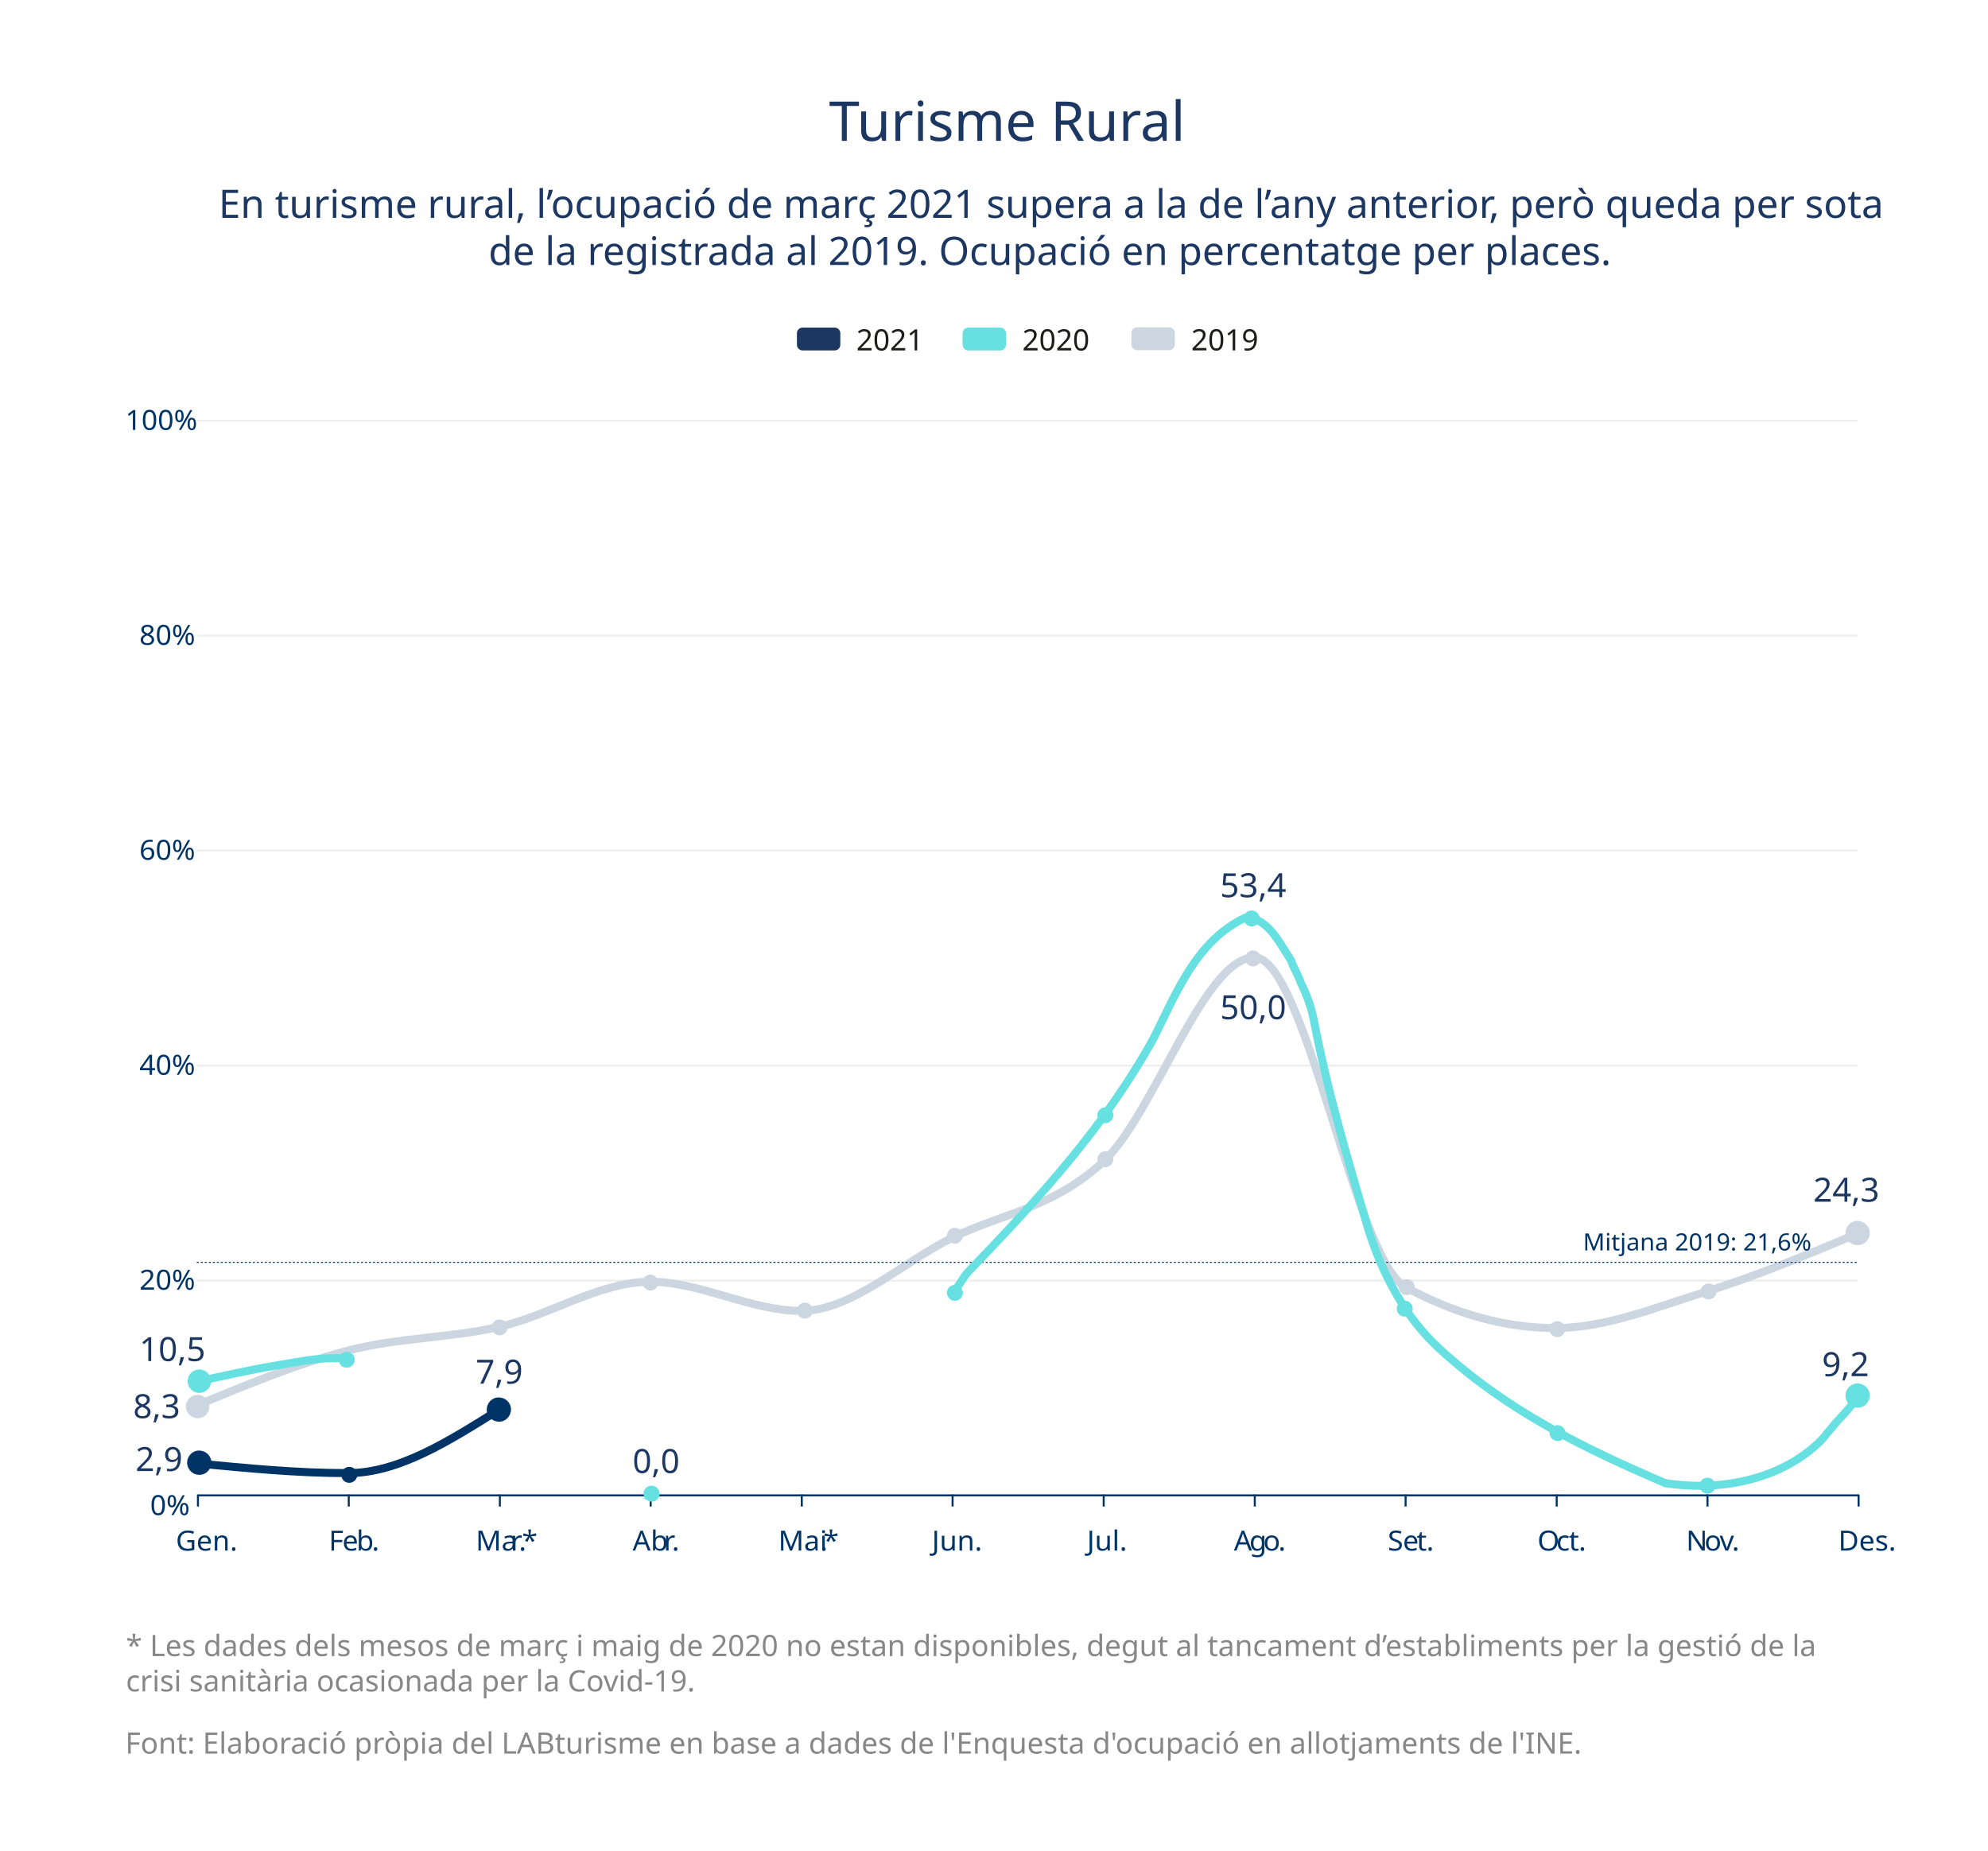
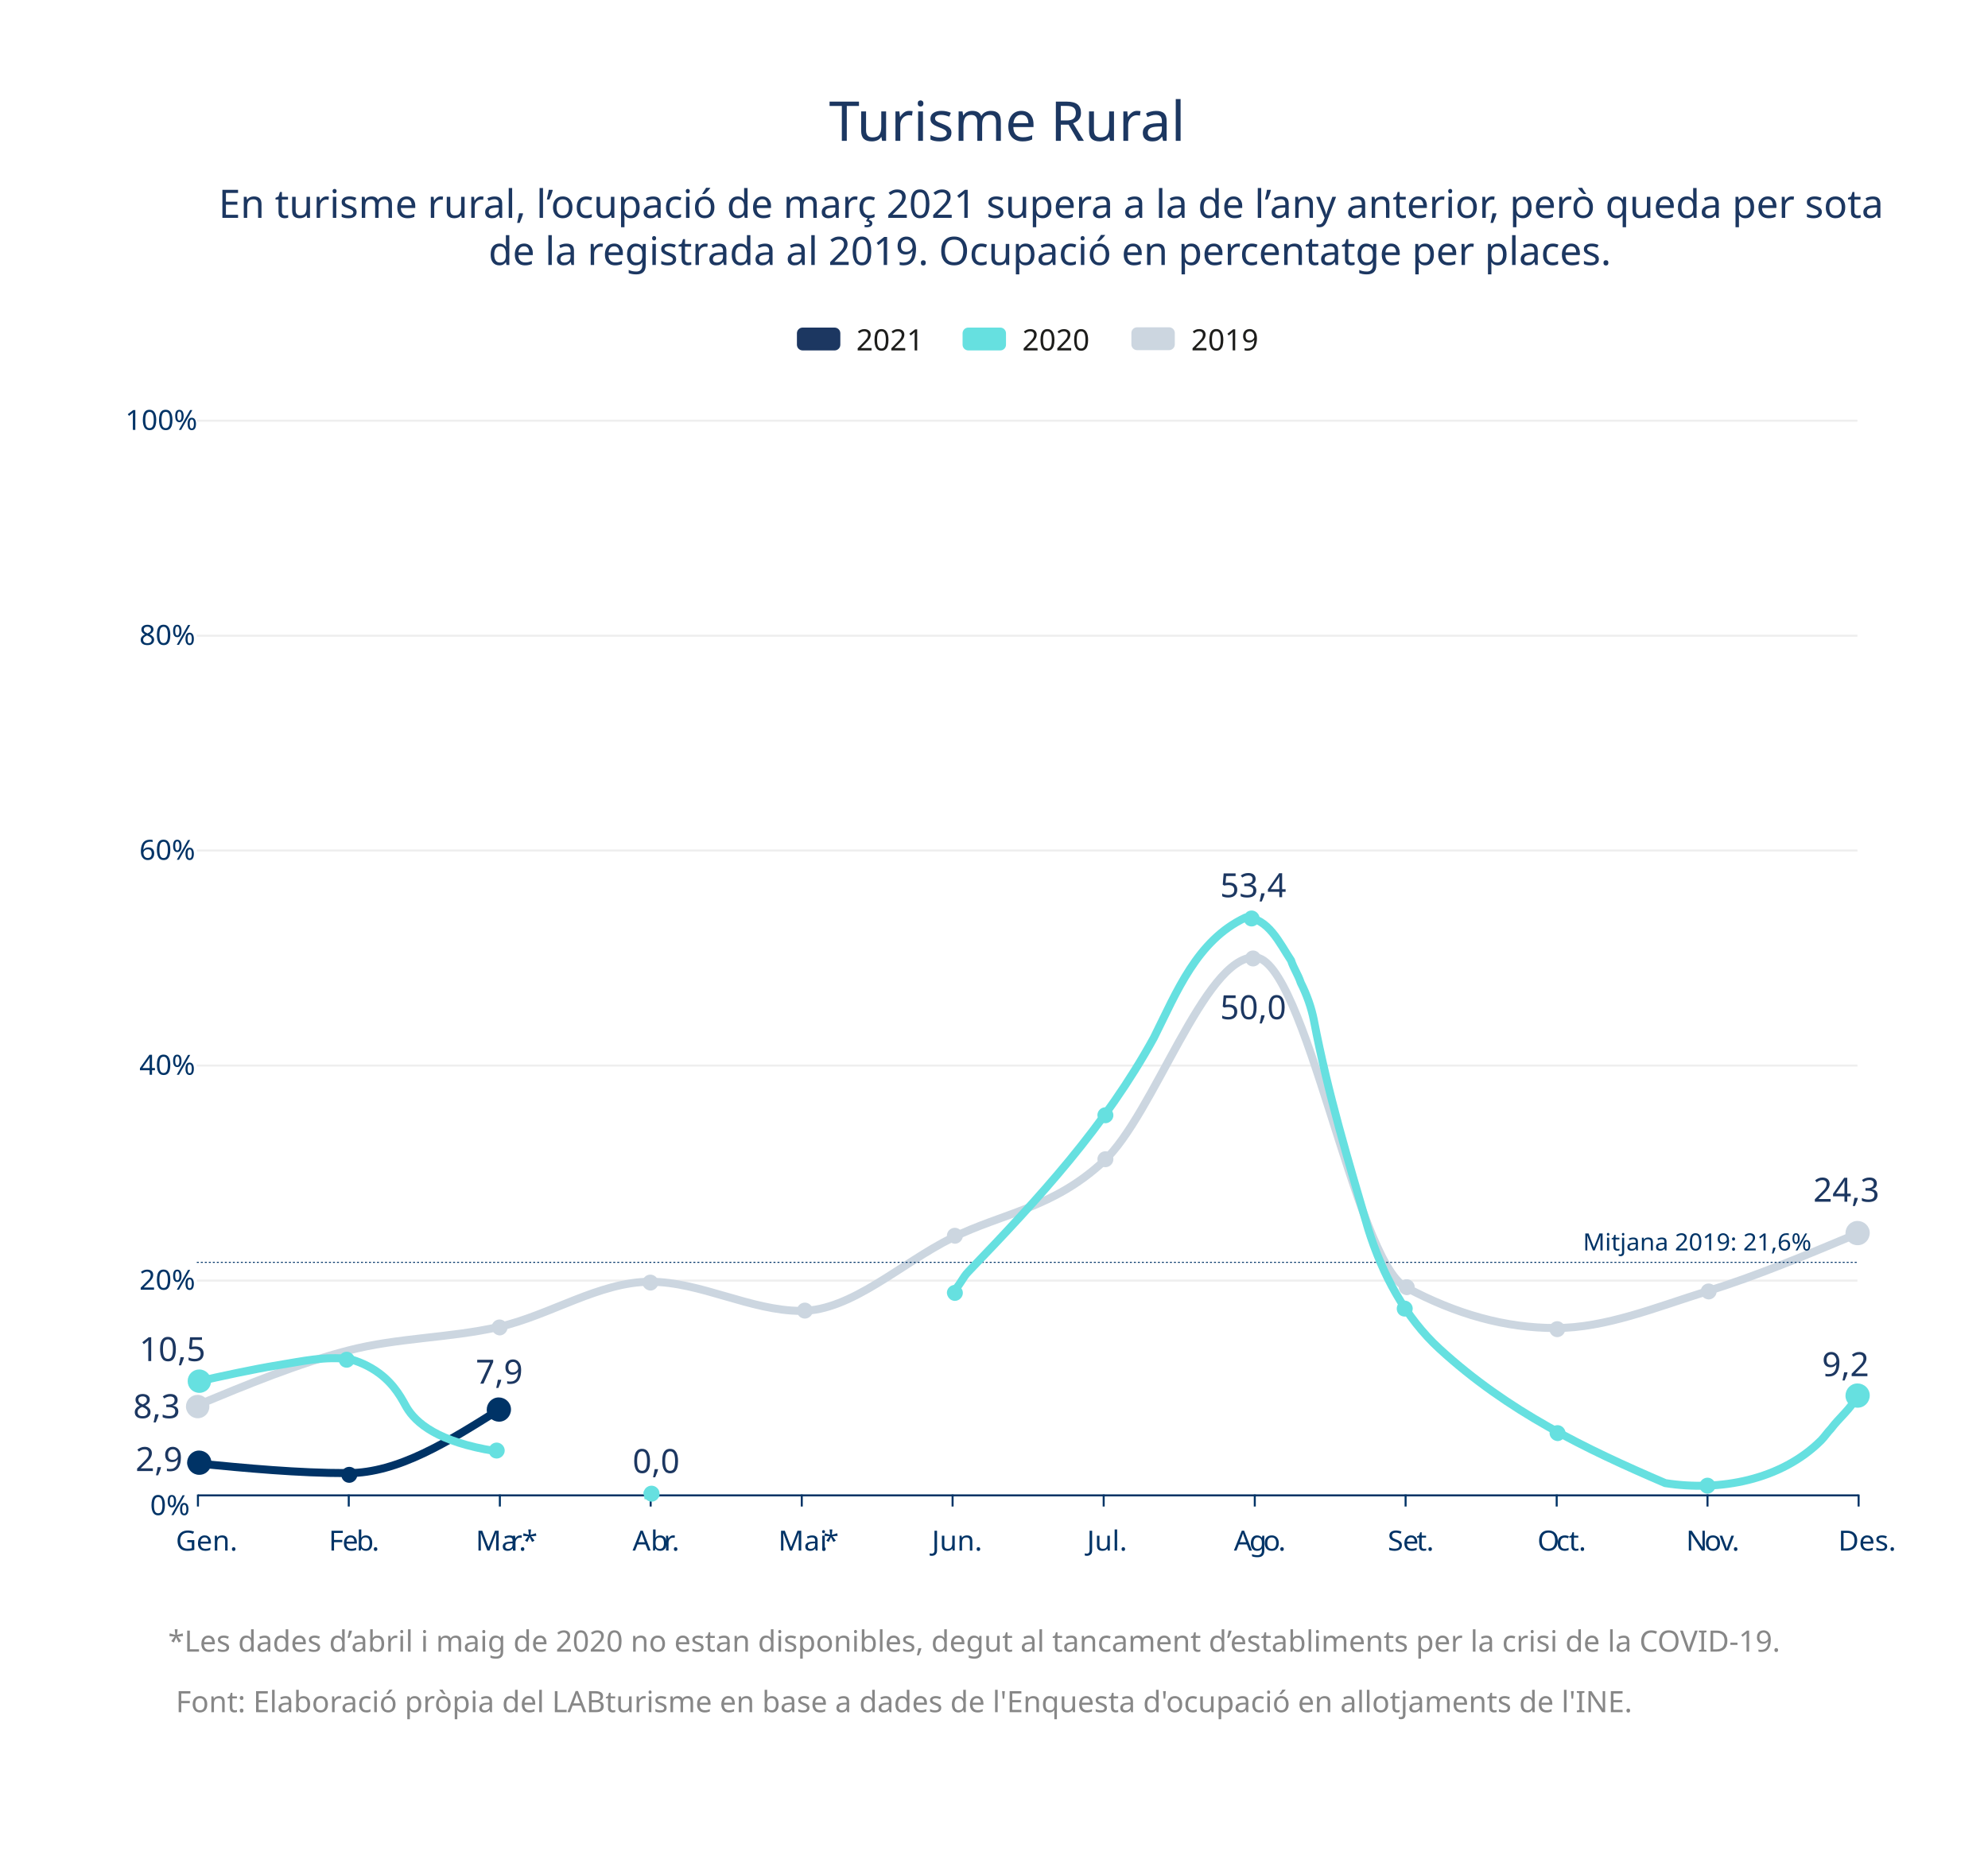
<svg xmlns="http://www.w3.org/2000/svg" version="1.1" id="Capa_1" x="0px" y="0px" viewBox="0 0 696 648" style="enable-background:new 0 0 696 648;" xml:space="preserve">
  <style type="text/css">
	.st0{fill:#1C3761;}
	.st1{font-family:'OpenSans-Bold';}
	.st2{font-size:19.23px;}
- 	.st3{enable-background:new    ;}
- 	.st4{font-family:'OpenSans-Light';}
- 	.st5{font-size:13.74px;}
- 	.st6{fill:#66E0E0;}
- 	.st7{fill:#878787;}
- 	.st8{font-family:'OpenSans-SemiBold';}
- 	.st9{font-size:10.3px;}
- 	.st10{fill:#1D1D1B;}
- 	.st11{fill:none;}
- 	.st12{fill:none;stroke:#EEEEEE;stroke-width:0.701;stroke-dasharray:0;}
- 	.st13{fill:#003366;}
- 	.st14{font-family:'SourceSansPro-Regular';}
- 	.st15{font-size:9.723px;}
- 	.st16{fill:none;stroke:#003366;stroke-width:0.701;stroke-dasharray:0;}
- 	.st17{letter-spacing:-1;}
- 	.st18{fill:none;stroke:#003366;stroke-width:2.805;}
- 	.st19{fill:none;stroke:#CCD6E0;stroke-width:2.805;}
- 	.st20{fill:#CCD6E0;}
- 	.st21{fill:none;stroke:#003366;stroke-width:0.351;stroke-dasharray:0.701,0.701;}
- 	.st22{font-family:'ArialMT';}
- 	.st23{font-size:8.334px;}
- 	.st24{font-size:11.68px;}
- 	.st25{fill:none;stroke:#66E0E0;stroke-width:2.805;}
+ 	.st3{font-family:'OpenSans-Light';}
+ 	.st4{font-size:13.74px;}
+ 	.st5{fill:#66E0E0;}
+ 	.st6{fill:#1D1D1B;}
+ 	.st7{font-family:'OpenSans-SemiBold';}
+ 	.st8{font-size:10.3px;}
+ 	.st9{fill:none;}
+ 	.st10{fill:none;stroke:#EEEEEE;stroke-width:0.701;stroke-dasharray:0;}
+ 	.st11{fill:#003366;}
+ 	.st12{font-family:'SourceSansPro-Regular';}
+ 	.st13{font-size:9.723px;}
+ 	.st14{fill:none;stroke:#003366;stroke-width:0.701;stroke-dasharray:0;}
+ 	.st15{letter-spacing:-1;}
+ 	.st16{fill:none;stroke:#003366;stroke-width:2.805;}
+ 	.st17{fill:none;stroke:#CCD6E0;stroke-width:2.805;}
+ 	.st18{fill:#CCD6E0;}
+ 	.st19{fill:none;stroke:#003366;stroke-width:0.351;stroke-dasharray:0.701,0.701;}
+ 	.st20{font-family:'ArialMT';}
+ 	.st21{font-size:8.334px;}
+ 	.st22{font-size:11.68px;}
+ 	.st23{fill:none;stroke:#66E0E0;stroke-width:2.805;}
+ 	.st24{fill:#878787;}
</style>
  <text transform="matrix(1 0 0 1 290.2435 49.3174)" class="st0 st1 st2">Turisme Rural</text>
-   <text transform="matrix(1 0 0 1 76.5335 76.2753)" class="st3">
-     <tspan x="0" y="0" class="st0 st4 st5">En turisme rural, l’ocupació de març 2021 supera a la de l’any anterior, però queda per sota  </tspan>
-     <tspan x="94.5" y="16.5" class="st0 st4 st5">de la registrada al 2019. Ocupació en percentatge per places.</tspan>
-   </text>
+   <text transform="matrix(1 0 0 1 76.5335 76.2753)" class="st0 st3 st4">En turisme rural, l’ocupació de març 2021 supera a la de l’any anterior, però queda per sota  </text>
+   <text transform="matrix(1 0 0 1 171.0335 92.7753)" class="st0 st3 st4">de la registrada al 2019. Ocupació en percentatge per places.</text>
  <path class="st0" d="M281,114.7h11.2c1.1,0,2,0.9,2,2v4c0,1.1-0.9,2-2,2H281c-1.1,0-2-0.9-2-2v-4C279,115.6,279.9,114.7,281,114.7z" />
-   <path class="st6" d="M339,114.7h11.2c1.1,0,2,0.9,2,2v4c0,1.1-0.9,2-2,2H339c-1.1,0-2-0.9-2-2v-4C337,115.6,337.9,114.7,339,114.7z" />
-   <text transform="matrix(1 0 0 1 43.8544 614.0117)" class="st7 st8 st9">Font: Elaboració pròpia del LABturisme en base a dades de l'Enquesta d'ocupació en allotjaments de l'INE.        </text>
-   <text transform="matrix(1 0 0 1 44.0944 579.8616)" class="st7 st8 st9">* Les dades dels mesos de març i maig de 2020 no estan disponibles, degut al tancament d’establiments per la gestió de la</text>
-   <text transform="matrix(1 0 0 1 44.0944 592.2216)" class="st7 st8 st9">crisi sanitària ocasionada per la Covid-19.</text>
-   <text transform="matrix(1 0 0 1 357.8813 122.6965)" class="st10 st8 st9">2020</text>
-   <text transform="matrix(1 0 0 1 299.7732 122.6964)" class="st10 st8 st9">2021</text>
+   <path class="st5" d="M339,114.7h11.2c1.1,0,2,0.9,2,2v4c0,1.1-0.9,2-2,2H339c-1.1,0-2-0.9-2-2v-4C337,115.6,337.9,114.7,339,114.7z" />
+   <text transform="matrix(1 0 0 1 357.8813 122.6965)" class="st6 st7 st8">2020</text>
+   <text transform="matrix(1 0 0 1 299.7732 122.6964)" class="st6 st7 st8">2021</text>
  <g id="facets">
-     <rect x="68.9" y="147" class="st11" width="581.4" height="376.3" />
-     <line class="st12" x1="68.9" y1="523.6" x2="650.3" y2="523.6" />
-     <text transform="matrix(1.0196 0 0 1 52.5571 530.4922)" class="st13 st14 st15">0%</text>
-     <line class="st12" x1="68.9" y1="448.4" x2="650.3" y2="448.4" />
-     <text transform="matrix(1.0196 0 0 1 48.7817 451.5811)" class="st13 st14 st15">20%</text>
-     <line class="st12" x1="68.9" y1="373.1" x2="650.3" y2="373.1" />
-     <text transform="matrix(1.0196 0 0 1 48.7817 376.3164)" class="st13 st14 st15">40%</text>
-     <line class="st12" x1="68.9" y1="297.8" x2="650.3" y2="297.8" />
-     <text transform="matrix(1.0196 0 0 1 48.7817 301.0518)" class="st13 st14 st15">60%</text>
-     <line class="st12" x1="68.9" y1="222.6" x2="650.3" y2="222.6" />
-     <text transform="matrix(1.0196 0 0 1 48.7817 225.7876)" class="st13 st14 st15">80%</text>
-     <line class="st12" x1="68.9" y1="147.3" x2="650.3" y2="147.3" />
-     <text transform="matrix(1.0196 0 0 1 43.8545 150.5234)" class="st13 st14 st15">100%</text>
-     <path class="st16" d="M69.3,523.6h581.4" />
-     <line class="st16" x1="69.3" y1="523.3" x2="69.3" y2="527.5" />
-     <text transform="matrix(1.0196 0 0 1 61.5493 542.918)" class="st13 st14 st15">Gen.</text>
-     <line class="st16" x1="122.1" y1="523.3" x2="122.1" y2="527.5" />
-     <text transform="matrix(1.0196 0 0 1 115.1011 542.918)" class="st13 st14 st15">F</text>
-     <text transform="matrix(1.0196 0 0 1 119.8594 542.918)" class="st13 st14 st15">e</text>
-     <text transform="matrix(1.0196 0 0 1 124.7764 542.918)" class="st13 st14 st15">b</text>
-     <text transform="matrix(1.0196 0 0 1 130.1592 542.918)" class="st13 st14 st15">.</text>
-     <line class="st16" x1="175" y1="523.3" x2="175" y2="527.5" />
-     <text transform="matrix(1.0196 0 0 1 166.5566 542.918)" class="st13 st14 st15">Ma</text>
-     <text transform="matrix(1.0196 0 0 1 178.7603 542.918)" class="st13 st14 st15">r</text>
-     <text transform="matrix(1.0196 0 0 1 181.6348 542.918)" class="st13 st14 st15 st17">.</text>
-     <text transform="matrix(1.0196 0 0 1 182.7349 542.918)" class="st13 st14 st15">*</text>
-     <line class="st16" x1="227.8" y1="523.3" x2="227.8" y2="527.5" />
-     <text transform="matrix(1.0196 0 0 1 221.4619 542.918)" class="st13 st14 st15">Ab</text>
-     <text transform="matrix(1.0196 0 0 1 232.3369 542.918)" class="st13 st14 st15">r</text>
-     <text transform="matrix(1.0196 0 0 1 235.2119 542.918)" class="st13 st14 st15">.</text>
-     <line class="st16" x1="280.7" y1="523.3" x2="280.7" y2="527.5" />
-     <text transform="matrix(1.0196 0 0 1 272.4814 542.918)" class="st13 st14 st15">Mai</text>
-     <text transform="matrix(1.0196 0 0 1 287.123 542.918)" class="st13 st14 st15 st17">.</text>
-     <text transform="matrix(1.0196 0 0 1 288.2236 542.918)" class="st13 st14 st15">*</text>
-     <line class="st16" x1="333.5" y1="523.3" x2="333.5" y2="527.5" />
-     <text transform="matrix(1.0196 0 0 1 326.2568 542.918)" class="st13 st14 st15">Jun.</text>
-     <line class="st16" x1="386.4" y1="523.3" x2="386.4" y2="527.5" />
-     <text transform="matrix(1.0196 0 0 1 380.5581 542.918)" class="st13 st14 st15">Jul.</text>
-     <line class="st16" x1="439.3" y1="523.3" x2="439.3" y2="527.5" />
-     <text transform="matrix(1.0196 0 0 1 431.9878 542.918)" class="st13 st14 st15">A</text>
-     <text transform="matrix(1.0196 0 0 1 437.3809 542.918)" class="st13 st14 st15">g</text>
-     <text transform="matrix(1.0196 0 0 1 442.2383 542.918)" class="st13 st14 st15">o</text>
-     <text transform="matrix(1.0196 0 0 1 447.5127 542.918)" class="st13 st14 st15">.</text>
-     <line class="st16" x1="492.1" y1="523.3" x2="492.1" y2="527.5" />
-     <text transform="matrix(1.0196 0 0 1 485.8379 542.918)" class="st13 st14 st15">S</text>
-     <text transform="matrix(1.0196 0 0 1 491.1309 542.918)" class="st13 st14 st15">e</text>
-     <text transform="matrix(1.0196 0 0 1 495.9492 542.918)" class="st13 st14 st15">t</text>
-     <text transform="matrix(1.0196 0 0 1 499.3691 542.918)" class="st13 st14 st15">.</text>
-     <line class="st16" x1="545" y1="523.3" x2="545" y2="527.5" />
-     <text transform="matrix(1.0196 0 0 1 538.2461 542.918)" class="st13 st14 st15">O</text>
-     <text transform="matrix(1.0196 0 0 1 544.8281 542.918)" class="st13 st14 st15">c</text>
-     <text transform="matrix(1.0196 0 0 1 549.249 542.918)" class="st13 st14 st15">t</text>
-     <text transform="matrix(1.0196 0 0 1 552.6699 542.918)" class="st13 st14 st15">.</text>
-     <line class="st16" x1="597.8" y1="523.3" x2="597.8" y2="527.5" />
-     <text transform="matrix(1.0196 0 0 1 590.2949 542.918)" class="st13 st14 st15">N</text>
-     <text transform="matrix(1.0196 0 0 1 596.709 542.918)" class="st13 st14 st15">o</text>
-     <text transform="matrix(1.0196 0 0 1 602.043 542.918)" class="st13 st14 st15">v</text>
-     <text transform="matrix(1.0196 0 0 1 606.3252 542.918)" class="st13 st14 st15">.</text>
-     <line class="st16" x1="650.7" y1="523.3" x2="650.7" y2="527.5" />
-     <text transform="matrix(1.0196 0 0 1 643.5801 542.918)" class="st13 st14 st15">Des.</text>
+     <rect x="68.9" y="147" class="st9" width="581.4" height="376.3" />
+     <line class="st10" x1="68.9" y1="523.6" x2="650.3" y2="523.6" />
+     <text transform="matrix(1.0196 0 0 1 52.5571 530.4922)" class="st11 st12 st13">0%</text>
+     <line class="st10" x1="68.9" y1="448.4" x2="650.3" y2="448.4" />
+     <text transform="matrix(1.0196 0 0 1 48.7817 451.5811)" class="st11 st12 st13">20%</text>
+     <line class="st10" x1="68.9" y1="373.1" x2="650.3" y2="373.1" />
+     <text transform="matrix(1.0196 0 0 1 48.7817 376.3164)" class="st11 st12 st13">40%</text>
+     <line class="st10" x1="68.9" y1="297.8" x2="650.3" y2="297.8" />
+     <text transform="matrix(1.0196 0 0 1 48.7817 301.0518)" class="st11 st12 st13">60%</text>
+     <line class="st10" x1="68.9" y1="222.6" x2="650.3" y2="222.6" />
+     <text transform="matrix(1.0196 0 0 1 48.7817 225.7876)" class="st11 st12 st13">80%</text>
+     <line class="st10" x1="68.9" y1="147.3" x2="650.3" y2="147.3" />
+     <text transform="matrix(1.0196 0 0 1 43.8545 150.5234)" class="st11 st12 st13">100%</text>
+     <path class="st14" d="M69.3,523.6h581.4" />
+     <line class="st14" x1="69.3" y1="523.3" x2="69.3" y2="527.5" />
+     <text transform="matrix(1.0196 0 0 1 61.5493 542.918)" class="st11 st12 st13">Gen.</text>
+     <line class="st14" x1="122.1" y1="523.3" x2="122.1" y2="527.5" />
+     <text transform="matrix(1.0196 0 0 1 115.1011 542.918)" class="st11 st12 st13">F</text>
+     <text transform="matrix(1.0196 0 0 1 119.8594 542.918)" class="st11 st12 st13">e</text>
+     <text transform="matrix(1.0196 0 0 1 124.7764 542.918)" class="st11 st12 st13">b</text>
+     <text transform="matrix(1.0196 0 0 1 130.1592 542.918)" class="st11 st12 st13">.</text>
+     <line class="st14" x1="175" y1="523.3" x2="175" y2="527.5" />
+     <text transform="matrix(1.0196 0 0 1 166.5566 542.918)" class="st11 st12 st13">Ma</text>
+     <text transform="matrix(1.0196 0 0 1 178.7603 542.918)" class="st11 st12 st13">r</text>
+     <text transform="matrix(1.0196 0 0 1 181.6348 542.918)" class="st11 st12 st13 st15">.</text>
+     <text transform="matrix(1.0196 0 0 1 182.7349 542.918)" class="st11 st12 st13">*</text>
+     <line class="st14" x1="227.8" y1="523.3" x2="227.8" y2="527.5" />
+     <text transform="matrix(1.0196 0 0 1 221.4619 542.918)" class="st11 st12 st13">Ab</text>
+     <text transform="matrix(1.0196 0 0 1 232.3369 542.918)" class="st11 st12 st13">r</text>
+     <text transform="matrix(1.0196 0 0 1 235.2119 542.918)" class="st11 st12 st13">.</text>
+     <line class="st14" x1="280.7" y1="523.3" x2="280.7" y2="527.5" />
+     <text transform="matrix(1.0196 0 0 1 272.4814 542.918)" class="st11 st12 st13">Mai</text>
+     <text transform="matrix(1.0196 0 0 1 287.123 542.918)" class="st11 st12 st13 st15">.</text>
+     <text transform="matrix(1.0196 0 0 1 288.2236 542.918)" class="st11 st12 st13">*</text>
+     <line class="st14" x1="333.5" y1="523.3" x2="333.5" y2="527.5" />
+     <text transform="matrix(1.0196 0 0 1 326.2568 542.918)" class="st11 st12 st13">Jun.</text>
+     <line class="st14" x1="386.4" y1="523.3" x2="386.4" y2="527.5" />
+     <text transform="matrix(1.0196 0 0 1 380.5581 542.918)" class="st11 st12 st13">Jul.</text>
+     <line class="st14" x1="439.3" y1="523.3" x2="439.3" y2="527.5" />
+     <text transform="matrix(1.0196 0 0 1 431.9878 542.918)" class="st11 st12 st13">A</text>
+     <text transform="matrix(1.0196 0 0 1 437.3809 542.918)" class="st11 st12 st13">g</text>
+     <text transform="matrix(1.0196 0 0 1 442.2383 542.918)" class="st11 st12 st13">o</text>
+     <text transform="matrix(1.0196 0 0 1 447.5127 542.918)" class="st11 st12 st13">.</text>
+     <line class="st14" x1="492.1" y1="523.3" x2="492.1" y2="527.5" />
+     <text transform="matrix(1.0196 0 0 1 485.8379 542.918)" class="st11 st12 st13">S</text>
+     <text transform="matrix(1.0196 0 0 1 491.1309 542.918)" class="st11 st12 st13">e</text>
+     <text transform="matrix(1.0196 0 0 1 495.9492 542.918)" class="st11 st12 st13">t</text>
+     <text transform="matrix(1.0196 0 0 1 499.3691 542.918)" class="st11 st12 st13">.</text>
+     <line class="st14" x1="545" y1="523.3" x2="545" y2="527.5" />
+     <text transform="matrix(1.0196 0 0 1 538.2461 542.918)" class="st11 st12 st13">O</text>
+     <text transform="matrix(1.0196 0 0 1 544.8281 542.918)" class="st11 st12 st13">c</text>
+     <text transform="matrix(1.0196 0 0 1 549.249 542.918)" class="st11 st12 st13">t</text>
+     <text transform="matrix(1.0196 0 0 1 552.6699 542.918)" class="st11 st12 st13">.</text>
+     <line class="st14" x1="597.8" y1="523.3" x2="597.8" y2="527.5" />
+     <text transform="matrix(1.0196 0 0 1 590.2949 542.918)" class="st11 st12 st13">N</text>
+     <text transform="matrix(1.0196 0 0 1 596.709 542.918)" class="st11 st12 st13">o</text>
+     <text transform="matrix(1.0196 0 0 1 602.043 542.918)" class="st11 st12 st13">v</text>
+     <text transform="matrix(1.0196 0 0 1 606.3252 542.918)" class="st11 st12 st13">.</text>
+     <line class="st14" x1="650.7" y1="523.3" x2="650.7" y2="527.5" />
+     <text transform="matrix(1.0196 0 0 1 643.5801 542.918)" class="st11 st12 st13">Des.</text>
  </g>
-   <path class="st18" d="M68.9,512.4c17.6,1.7,35.2,3.4,52.9,3.4s35.2-11.1,52.9-22.2" />
-   <path class="st19" d="M68.9,492.1c17.6-7.3,35.2-14.6,52.9-19.2s35.2-4.3,52.9-8.3s35.2-15.8,52.9-15.8s35.2,10.2,52.9,10.2  s35.2-16.9,52.9-25.6s35.2-10.3,52.9-26.7s35.2-71.5,52.9-71.5s35.2,106,52.9,115.5S527,465,544.6,465s35.2-7.3,52.9-12.8  s35.2-12.9,52.9-20.3" />
+   <path class="st16" d="M68.9,512.4c17.6,1.7,35.2,3.4,52.9,3.4s35.2-11.1,52.9-22.2" />
+   <path class="st17" d="M68.9,492.1c17.6-7.3,35.2-14.6,52.9-19.2s35.2-4.3,52.9-8.3s35.2-15.8,52.9-15.8s35.2,10.2,52.9,10.2  s35.2-16.9,52.9-25.6s35.2-10.3,52.9-26.7s35.2-71.5,52.9-71.5s35.2,106,52.9,115.5S527,465,544.6,465s35.2-7.3,52.9-12.8  s35.2-12.9,52.9-20.3" />
  <g id="data-points">
-     <path id="point-0-0" class="st13" d="M68.2,512.4c0-0.4,0.3-0.7,0.7-0.7c0.4,0,0.7,0.3,0.7,0.7c0,0.4-0.3,0.7-0.7,0.7c0,0,0,0,0,0   C68.5,513.1,68.2,512.8,68.2,512.4L68.2,512.4z" />
-     <path id="point-0-1" class="st13" d="M121.1,515.8c0-0.4,0.3-0.7,0.7-0.7c0.4,0,0.7,0.3,0.7,0.7c0,0.4-0.3,0.7-0.7,0.7c0,0,0,0,0,0   C121.4,516.5,121.1,516.2,121.1,515.8z" />
-     <path id="point-0-2" class="st13" d="M170.4,493.6c0-2.3,1.8-4.3,4.2-4.3c2.3,0,4.3,1.8,4.3,4.2c0,2.3-1.8,4.3-4.2,4.3   c0,0-0.1,0-0.1,0C172.3,497.7,170.4,495.9,170.4,493.6z" />
-     <path id="point-1-0" class="st6" d="M68.2,483.8c0-0.4,0.3-0.7,0.7-0.7c0.4,0,0.7,0.3,0.7,0.7s-0.3,0.7-0.7,0.7c0,0,0,0,0,0   C68.5,484.5,68.2,484.2,68.2,483.8C68.2,483.8,68.2,483.8,68.2,483.8z" />
-     <path id="point-1-1" class="st6" d="M121.1,475.9c0-0.4,0.3-0.7,0.7-0.7c0.4,0,0.7,0.3,0.7,0.7s-0.3,0.7-0.7,0.7c0,0,0,0,0,0   C121.4,476.6,121.1,476.3,121.1,475.9z" />
-     <path id="point-1-3" class="st6" d="M226.8,523.3c0-0.4,0.3-0.7,0.7-0.7c0.4,0,0.7,0.3,0.7,0.7s-0.3,0.7-0.7,0.7c0,0,0,0,0,0   C227.1,524,226.8,523.7,226.8,523.3L226.8,523.3z" />
-     <path id="point-1-6" class="st6" d="M385.3,391.2c0-0.4,0.3-0.7,0.7-0.7c0.4,0,0.7,0.3,0.7,0.7s-0.3,0.7-0.7,0.7c0,0,0,0,0,0   C385.7,391.9,385.3,391.6,385.3,391.2z" />
-     <path id="point-1-7" class="st6" d="M438.2,322.3c0-0.4,0.3-0.7,0.7-0.7s0.7,0.3,0.7,0.7s-0.3,0.7-0.7,0.7c0,0,0,0,0,0   C438.5,323,438.2,322.7,438.2,322.3z" />
-     <path id="point-1-10" class="st6" d="M596.8,520.3c0-0.4,0.3-0.7,0.7-0.7c0.4,0,0.7,0.3,0.7,0.7s-0.3,0.7-0.7,0.7c0,0,0,0,0,0   C597.1,521,596.8,520.7,596.8,520.3z" />
-     <path id="point-1-11" class="st6" d="M646.1,488.7c0-2.3,1.8-4.3,4.2-4.3c2.3,0,4.3,1.8,4.3,4.2c0,2.3-1.8,4.3-4.2,4.3   c0,0-0.1,0-0.1,0C648,492.9,646.1,491,646.1,488.7z" />
-     <path id="point-2-0" class="st20" d="M68.2,492.1c0-0.4,0.3-0.7,0.7-0.7c0.4,0,0.7,0.3,0.7,0.7s-0.3,0.7-0.7,0.7c0,0,0,0,0,0   C68.5,492.8,68.2,492.4,68.2,492.1z" />
-     <path id="point-2-1" class="st20" d="M121.1,472.9c0-0.4,0.3-0.7,0.7-0.7c0.4,0,0.7,0.3,0.7,0.7s-0.3,0.7-0.7,0.7c0,0,0,0,0,0   C121.4,473.6,121.1,473.2,121.1,472.9z" />
-     <path id="point-2-2" class="st20" d="M173.9,464.6c0-0.4,0.3-0.7,0.7-0.7s0.7,0.3,0.7,0.7s-0.3,0.7-0.7,0.7c0,0,0,0,0,0   C174.2,465.3,173.9,465,173.9,464.6z" />
-     <path id="point-2-3" class="st20" d="M226.8,448.8c0-0.4,0.3-0.7,0.7-0.7s0.7,0.3,0.7,0.7s-0.3,0.7-0.7,0.7c0,0,0,0,0,0   C227.1,449.5,226.8,449.2,226.8,448.8z" />
-     <path id="point-2-4" class="st20" d="M279.6,458.9c0-0.4,0.3-0.7,0.7-0.7c0.4,0,0.7,0.3,0.7,0.7s-0.3,0.7-0.7,0.7c0,0,0,0,0,0   C280,459.6,279.6,459.3,279.6,458.9C279.6,458.9,279.6,458.9,279.6,458.9z" />
-     <path id="point-2-5" class="st20" d="M332.5,433.3c0-0.4,0.3-0.7,0.7-0.7c0.4,0,0.7,0.3,0.7,0.7s-0.3,0.7-0.7,0.7c0,0,0,0,0,0   C332.8,434,332.5,433.7,332.5,433.3z" />
-     <path id="point-2-6" class="st20" d="M385.3,406.6c0-0.4,0.3-0.7,0.7-0.7c0.4,0,0.7,0.3,0.7,0.7s-0.3,0.7-0.7,0.7c0,0,0,0,0,0   C385.7,407.3,385.3,407,385.3,406.6z" />
-     <path id="point-2-7" class="st20" d="M438.2,335.1c0-0.4,0.3-0.7,0.7-0.7s0.7,0.3,0.7,0.7s-0.3,0.7-0.7,0.7c0,0,0,0,0,0   C438.5,335.8,438.2,335.5,438.2,335.1z" />
-     <path id="point-2-8" class="st20" d="M491,450.7c0-0.4,0.3-0.7,0.7-0.7s0.7,0.3,0.7,0.7s-0.3,0.7-0.7,0.7c0,0,0,0,0,0   C491.4,451.4,491.1,451,491,450.7z" />
-     <path id="point-2-9" class="st20" d="M543.9,465c0-0.4,0.3-0.7,0.7-0.7s0.7,0.3,0.7,0.7s-0.3,0.7-0.7,0.7c0,0,0,0,0,0   C544.2,465.7,543.9,465.3,543.9,465z" />
-     <path id="point-2-10" class="st20" d="M596.8,452.2c0-0.4,0.3-0.7,0.7-0.7s0.7,0.3,0.7,0.7s-0.3,0.7-0.7,0.7c0,0,0,0,0,0   C597.1,452.9,596.8,452.6,596.8,452.2z" />
-     <path id="point-2-11" class="st20" d="M646.1,431.8c0-2.3,1.8-4.3,4.2-4.3c2.3,0,4.3,1.8,4.3,4.2c0,2.3-1.8,4.3-4.2,4.3   c0,0-0.1,0-0.1,0C648,436,646.1,434.2,646.1,431.8z" />
+     <path id="point-0-0" class="st11" d="M68.2,512.4c0-0.4,0.3-0.7,0.7-0.7c0.4,0,0.7,0.3,0.7,0.7s-0.3,0.7-0.7,0.7l0,0   C68.5,513.1,68.2,512.8,68.2,512.4L68.2,512.4z" />
+     <path id="point-0-1" class="st11" d="M121.1,515.8c0-0.4,0.3-0.7,0.7-0.7c0.4,0,0.7,0.3,0.7,0.7s-0.3,0.7-0.7,0.7l0,0   C121.4,516.5,121.1,516.2,121.1,515.8z" />
+     <path id="point-0-2" class="st11" d="M170.4,493.6c0-2.3,1.8-4.3,4.2-4.3c2.3,0,4.3,1.8,4.3,4.2c0,2.3-1.8,4.3-4.2,4.3h-0.1   C172.3,497.7,170.4,495.9,170.4,493.6z" />
+     <path id="point-1-0" class="st5" d="M68.2,483.8c0-0.4,0.3-0.7,0.7-0.7c0.4,0,0.7,0.3,0.7,0.7s-0.3,0.7-0.7,0.7l0,0   C68.5,484.5,68.2,484.2,68.2,483.8L68.2,483.8z" />
+     <path id="point-1-1" class="st5" d="M121.1,475.9c0-0.4,0.3-0.7,0.7-0.7c0.4,0,0.7,0.3,0.7,0.7s-0.3,0.7-0.7,0.7l0,0   C121.4,476.6,121.1,476.3,121.1,475.9z" />
+     <path id="point-1-3" class="st5" d="M226.8,523.3c0-0.4,0.3-0.7,0.7-0.7s0.7,0.3,0.7,0.7s-0.3,0.7-0.7,0.7l0,0   C227.1,524,226.8,523.7,226.8,523.3L226.8,523.3z" />
+     <path id="point-1-6" class="st5" d="M385.3,391.2c0-0.4,0.3-0.7,0.7-0.7c0.4,0,0.7,0.3,0.7,0.7s-0.3,0.7-0.7,0.7l0,0   C385.7,391.9,385.3,391.6,385.3,391.2z" />
+     <path id="point-1-7" class="st5" d="M438.2,322.3c0-0.4,0.3-0.7,0.7-0.7s0.7,0.3,0.7,0.7s-0.3,0.7-0.7,0.7l0,0   C438.5,323,438.2,322.7,438.2,322.3z" />
+     <path id="point-1-10" class="st5" d="M596.8,520.3c0-0.4,0.3-0.7,0.7-0.7s0.7,0.3,0.7,0.7s-0.3,0.7-0.7,0.7l0,0   C597.1,521,596.8,520.7,596.8,520.3z" />
+     <path id="point-1-11" class="st5" d="M646.1,488.7c0-2.3,1.8-4.3,4.2-4.3c2.3,0,4.3,1.8,4.3,4.2c0,2.3-1.8,4.3-4.2,4.3h-0.1   C648,492.9,646.1,491,646.1,488.7z" />
+     <path id="point-2-0" class="st18" d="M68.2,492.1c0-0.4,0.3-0.7,0.7-0.7c0.4,0,0.7,0.3,0.7,0.7s-0.3,0.7-0.7,0.7l0,0   C68.5,492.8,68.2,492.4,68.2,492.1z" />
+     <path id="point-2-1" class="st18" d="M121.1,472.9c0-0.4,0.3-0.7,0.7-0.7c0.4,0,0.7,0.3,0.7,0.7s-0.3,0.7-0.7,0.7l0,0   C121.4,473.6,121.1,473.2,121.1,472.9z" />
+     <path id="point-2-2" class="st18" d="M173.9,464.6c0-0.4,0.3-0.7,0.7-0.7s0.7,0.3,0.7,0.7s-0.3,0.7-0.7,0.7l0,0   C174.2,465.3,173.9,465,173.9,464.6z" />
+     <path id="point-2-3" class="st18" d="M226.8,448.8c0-0.4,0.3-0.7,0.7-0.7s0.7,0.3,0.7,0.7s-0.3,0.7-0.7,0.7l0,0   C227.1,449.5,226.8,449.2,226.8,448.8z" />
+     <path id="point-2-4" class="st18" d="M279.6,458.9c0-0.4,0.3-0.7,0.7-0.7c0.4,0,0.7,0.3,0.7,0.7s-0.3,0.7-0.7,0.7l0,0   C280,459.6,279.6,459.3,279.6,458.9L279.6,458.9z" />
+     <path id="point-2-5" class="st18" d="M332.5,433.3c0-0.4,0.3-0.7,0.7-0.7c0.4,0,0.7,0.3,0.7,0.7s-0.3,0.7-0.7,0.7l0,0   C332.8,434,332.5,433.7,332.5,433.3z" />
+     <path id="point-2-6" class="st18" d="M385.3,406.6c0-0.4,0.3-0.7,0.7-0.7c0.4,0,0.7,0.3,0.7,0.7s-0.3,0.7-0.7,0.7l0,0   C385.7,407.3,385.3,407,385.3,406.6z" />
+     <path id="point-2-7" class="st18" d="M438.2,335.1c0-0.4,0.3-0.7,0.7-0.7s0.7,0.3,0.7,0.7s-0.3,0.7-0.7,0.7l0,0   C438.5,335.8,438.2,335.5,438.2,335.1z" />
+     <path id="point-2-8" class="st18" d="M491,450.7c0-0.4,0.3-0.7,0.7-0.7s0.7,0.3,0.7,0.7s-0.3,0.7-0.7,0.7l0,0   C491.4,451.4,491.1,451,491,450.7z" />
+     <path id="point-2-9" class="st18" d="M543.9,465c0-0.4,0.3-0.7,0.7-0.7s0.7,0.3,0.7,0.7s-0.3,0.7-0.7,0.7l0,0   C544.2,465.7,543.9,465.3,543.9,465z" />
+     <path id="point-2-10" class="st18" d="M596.8,452.2c0-0.4,0.3-0.7,0.7-0.7s0.7,0.3,0.7,0.7s-0.3,0.7-0.7,0.7l0,0   C597.1,452.9,596.8,452.6,596.8,452.2z" />
+     <path id="point-2-11" class="st18" d="M646.1,431.8c0-2.3,1.8-4.3,4.2-4.3c2.3,0,4.3,1.8,4.3,4.2c0,2.3-1.8,4.3-4.2,4.3h-0.1   C648,436,646.1,434.2,646.1,431.8z" />
  </g>
-   <line class="st21" x1="68.9" y1="442" x2="650.3" y2="442" />
-   <text transform="matrix(1.0196 0 0 1 554.1924 437.8369)" class="st13 st22 st23">Mitjana 2019: 21,6%</text>
-   <text transform="matrix(1 0 0 1 48.7819 476.5669)" class="st0 st14 st24">10,5</text>
-   <path id="point-0-0-2" class="st6" d="M65.7,483.6c0-2.3,1.8-4.1,4.1-4.1c2.2,0,4.1,1.9,4.1,4.1c0,2.3-1.8,4.1-4.1,4.1  C67.5,487.7,65.7,485.9,65.7,483.6C65.7,483.6,65.7,483.6,65.7,483.6z" />
-   <path id="point-0-0-3" class="st20" d="M65.1,492.5c0-2.3,1.8-4.1,4.1-4.1c2.2,0,4.1,1.9,4.1,4.1c0,2.3-1.8,4.1-4.1,4.1  C67,496.6,65.1,494.7,65.1,492.5z" />
-   <text transform="matrix(1 0 0 1 47.4378 515.0687)" class="st0 st14 st24">2,9</text>
-   <path id="point-0-1-2" class="st6" d="M118.6,476.1c0-1.5,1.2-2.8,2.8-2.8c0,0,0,0,0,0c1.5,0,2.8,1.3,2.8,2.8c0,1.5-1.3,2.8-2.8,2.8  l0,0l0,0C119.8,478.9,118.6,477.7,118.6,476.1z" />
-   <path id="point-0-1-3" class="st6" d="M225.3,523c0-1.5,1.2-2.8,2.8-2.8c0,0,0,0,0,0c1.5,0,2.8,1.2,2.8,2.8c0,1.5-1.2,2.8-2.8,2.8  c0,0,0,0,0,0l0,0C226.6,525.8,225.4,524.5,225.3,523z" />
-   <path id="point-0-1-4" class="st6" d="M331.5,452.7c0-1.5,1.2-2.8,2.8-2.8c0,0,0,0,0,0c1.5,0,2.8,1.3,2.8,2.8c0,1.5-1.3,2.8-2.8,2.8  l0,0C332.8,455.5,331.6,454.2,331.5,452.7z" />
-   <path id="point-0-1-5" class="st13" d="M119.5,516.4c0-1.5,1.2-2.8,2.8-2.8c0,0,0,0,0,0c1.5,0,2.8,1.3,2.8,2.8  c0,1.5-1.3,2.8-2.8,2.8l0,0C120.7,519.2,119.5,518,119.5,516.4z" />
-   <path id="point-0-1-6" class="st6" d="M384.2,390.5c0-1.5,1.2-2.8,2.8-2.8c0,0,0,0,0,0c1.5,0,2.8,1.3,2.8,2.8c0,1.5-1.3,2.8-2.8,2.8  l0,0C385.5,393.3,384.3,392,384.2,390.5z" />
-   <path id="point-0-1-7" class="st6" d="M435.4,321.6c0-1.5,1.2-2.8,2.8-2.8c0,0,0,0,0,0c1.5,0,2.8,1.3,2.8,2.8c0,1.5-1.3,2.8-2.8,2.8  l0,0C436.7,324.4,435.4,323.2,435.4,321.6z" />
-   <path id="point-0-1-8" class="st6" d="M489,458.2c0-1.5,1.2-2.8,2.8-2.8c0,0,0,0,0,0c1.5,0,2.8,1.3,2.8,2.8c0,1.5-1.3,2.8-2.8,2.8  l0,0C490.2,461,489,459.8,489,458.2z" />
-   <path id="point-0-1-9" class="st6" d="M542.5,501.8c0-1.5,1.2-2.8,2.8-2.8c0,0,0,0,0,0c1.5,0,2.8,1.3,2.8,2.8c0,1.5-1.3,2.8-2.8,2.8  l0,0C543.8,504.5,542.5,503.3,542.5,501.8z" />
-   <path id="point-0-1-10" class="st6" d="M595,520.2c0-1.5,1.2-2.8,2.8-2.8c0,0,0,0,0,0c1.5,0,2.8,1.3,2.8,2.8c0,1.5-1.3,2.8-2.8,2.8  l0,0C596.3,523,595,521.8,595,520.2z" />
-   <path id="point-0-1-11" class="st20" d="M595.4,452.2c0-1.5,1.2-2.8,2.8-2.8c0,0,0,0,0,0c1.5,0,2.8,1.3,2.8,2.8  c0,1.5-1.3,2.8-2.8,2.8l0,0C596.6,454.9,595.4,453.7,595.4,452.2z" />
-   <path id="point-0-1-12" class="st20" d="M542.4,465.4c0-1.5,1.2-2.8,2.8-2.8c0,0,0,0,0,0c1.5,0,2.8,1.3,2.8,2.8  c0,1.5-1.3,2.8-2.8,2.8l0,0C543.7,468.2,542.5,467,542.4,465.4z" />
-   <path id="point-0-1-13" class="st20" d="M489.7,450.7c0-1.5,1.2-2.8,2.8-2.8c0,0,0,0,0,0c1.5,0,2.8,1.3,2.8,2.8  c0,1.5-1.3,2.8-2.8,2.8l0,0C490.9,453.4,489.7,452.2,489.7,450.7z" />
-   <path id="point-0-1-14" class="st20" d="M435.9,335.6c0-1.5,1.2-2.8,2.8-2.8c0,0,0,0,0,0c1.5,0,2.8,1.3,2.8,2.8  c0,1.5-1.3,2.8-2.8,2.8l0,0C437.1,338.4,435.9,337.1,435.9,335.6z" />
-   <path id="point-0-1-15" class="st20" d="M384.2,405.9c0-1.5,1.2-2.8,2.8-2.8c0,0,0,0,0,0c1.5,0,2.8,1.3,2.8,2.8  c0,1.5-1.3,2.8-2.8,2.8l0,0C385.5,408.7,384.3,407.5,384.2,405.9z" />
-   <path id="point-0-1-16" class="st20" d="M331.5,432.7c0-1.5,1.2-2.8,2.8-2.8c0,0,0,0,0,0c1.5,0,2.8,1.3,2.8,2.8  c0,1.5-1.3,2.8-2.8,2.8l0,0C332.8,435.4,331.6,434.2,331.5,432.7z" />
-   <path id="point-0-1-17" class="st20" d="M279,458.9c0-1.5,1.2-2.8,2.8-2.8c0,0,0,0,0,0c1.5,0,2.8,1.3,2.8,2.8c0,1.5-1.3,2.8-2.8,2.8  l0,0C280.3,461.7,279,460.5,279,458.9z" />
-   <path id="point-0-1-18" class="st20" d="M224.9,449.1c0-1.5,1.2-2.8,2.8-2.8c0,0,0,0,0,0c1.5,0,2.8,1.3,2.8,2.8  c0,1.5-1.3,2.8-2.8,2.8l0,0C226.2,451.8,224.9,450.6,224.9,449.1z" />
-   <path id="point-0-1-19" class="st20" d="M172.1,464.8c0-1.5,1.2-2.8,2.8-2.8c0,0,0,0,0,0c1.5,0,2.8,1.3,2.8,2.8  c0,1.5-1.3,2.8-2.8,2.8l0,0C173.4,467.5,172.2,466.3,172.1,464.8z" />
-   <path class="st20" d="M398.1,114.6h11.2c1.1,0,2,0.9,2,2v4c0,1.1-0.9,2-2,2h-11.2c-1.1,0-2-0.9-2-2v-4  C396.1,115.5,397,114.6,398.1,114.6z" />
-   <text transform="matrix(1 0 0 1 417.0115 122.6787)" class="st10 st8 st9">2019</text>
-   <text transform="matrix(1 0 0 1 46.6042 496.5609)" class="st0 st14 st24">8,3</text>
-   <text transform="matrix(1 0 0 1 221.4618 515.7631)" class="st0 st14 st24">0,0</text>
-   <text transform="matrix(1 0 0 1 166.5565 484.4702)" class="st0 st14 st24">7,9</text>
-   <text transform="matrix(1 0 0 1 427.1489 314.153)" class="st0 st14 st24">53,4</text>
-   <text transform="matrix(1 0 0 1 427.1488 356.8654)" class="st0 st14 st24">50,0</text>
-   <text transform="matrix(1 0 0 1 637.8906 481.8572)" class="st0 st14 st24">9,2</text>
-   <text transform="matrix(1 0 0 1 634.8188 420.7719)" class="st0 st14 st24">24,3</text>
-   <path id="point-0-2-2" class="st13" d="M65.5,512.2c0-2.3,1.8-4.3,4.2-4.3c2.3,0,4.3,1.8,4.3,4.2c0,2.3-1.8,4.3-4.2,4.3  c0,0-0.1,0-0.1,0C67.5,516.4,65.6,514.6,65.5,512.2z" />
-   <path class="st25" d="M333.5,452.4c2.5-2.1,3.5-5.1,5.5-7.1c25-26,48-51,65-82c8-16,15-34,32-42c8,0,12,9,16,15c1,3,2.4,4.8,3.4,7.8  c2.1,4.2,3.7,8.6,4.6,13.2c5,26,12,49,19,73c5,16,13,31,25,42c24,22,51,35,79,47c19,3,40.6-1,54.6-15c1-1,2.4-3,3.4-4  c3-4,7-7,9.3-11.6" />
-   <path class="st25" d="M225.5,523.6c1.7-0.2,3.5-0.5,5.2-0.8" />
-   <path class="st25" d="M68.9,483.8c9.4-2.1,18.9-4.2,28.5-5.8c8.7-1.4,16.3-3.2,25.1-2.1" />
+   <line class="st19" x1="68.9" y1="442" x2="650.3" y2="442" />
+   <text transform="matrix(1.0196 0 0 1 554.1924 437.8369)" class="st11 st20 st21">Mitjana 2019: 21,6%</text>
+   <text transform="matrix(1 0 0 1 48.7819 476.5669)" class="st0 st12 st22">10,5</text>
+   <path id="point-0-0-2" class="st5" d="M65.7,483.6c0-2.3,1.8-4.1,4.1-4.1c2.2,0,4.1,1.9,4.1,4.1c0,2.3-1.8,4.1-4.1,4.1  S65.7,485.9,65.7,483.6L65.7,483.6z" />
+   <path id="point-0-0-3" class="st18" d="M65.1,492.5c0-2.3,1.8-4.1,4.1-4.1c2.2,0,4.1,1.9,4.1,4.1c0,2.3-1.8,4.1-4.1,4.1  C67,496.6,65.1,494.7,65.1,492.5z" />
+   <text transform="matrix(1 0 0 1 47.4378 515.0687)" class="st0 st12 st22">2,9</text>
+   <path id="point-0-1-2" class="st5" d="M118.6,476.1c0-1.5,1.2-2.8,2.8-2.8l0,0c1.5,0,2.8,1.3,2.8,2.8s-1.3,2.8-2.8,2.8l0,0l0,0  C119.8,478.9,118.6,477.7,118.6,476.1z" />
+   <path id="point-0-1-3" class="st5" d="M225.3,523c0-1.5,1.2-2.8,2.8-2.8l0,0c1.5,0,2.8,1.2,2.8,2.8c0,1.5-1.2,2.8-2.8,2.8l0,0l0,0  C226.6,525.8,225.4,524.5,225.3,523z" />
+   <path id="point-0-1-4" class="st5" d="M331.5,452.7c0-1.5,1.2-2.8,2.8-2.8l0,0c1.5,0,2.8,1.3,2.8,2.8s-1.3,2.8-2.8,2.8l0,0  C332.8,455.5,331.6,454.2,331.5,452.7z" />
+   <path id="point-0-1-5" class="st11" d="M119.5,516.4c0-1.5,1.2-2.8,2.8-2.8l0,0c1.5,0,2.8,1.3,2.8,2.8s-1.3,2.8-2.8,2.8l0,0  C120.7,519.2,119.5,518,119.5,516.4z" />
+   <path id="point-0-1-6" class="st5" d="M384.2,390.5c0-1.5,1.2-2.8,2.8-2.8l0,0c1.5,0,2.8,1.3,2.8,2.8s-1.3,2.8-2.8,2.8l0,0  C385.5,393.3,384.3,392,384.2,390.5z" />
+   <path id="point-0-1-7" class="st5" d="M435.4,321.6c0-1.5,1.2-2.8,2.8-2.8l0,0c1.5,0,2.8,1.3,2.8,2.8s-1.3,2.8-2.8,2.8l0,0  C436.7,324.4,435.4,323.2,435.4,321.6z" />
+   <path id="point-0-1-8" class="st5" d="M489,458.2c0-1.5,1.2-2.8,2.8-2.8l0,0c1.5,0,2.8,1.3,2.8,2.8s-1.3,2.8-2.8,2.8l0,0  C490.2,461,489,459.8,489,458.2z" />
+   <path id="point-0-1-9" class="st5" d="M542.5,501.8c0-1.5,1.2-2.8,2.8-2.8l0,0c1.5,0,2.8,1.3,2.8,2.8s-1.3,2.8-2.8,2.8l0,0  C543.8,504.5,542.5,503.3,542.5,501.8z" />
+   <path id="point-0-1-10" class="st5" d="M595,520.2c0-1.5,1.2-2.8,2.8-2.8l0,0c1.5,0,2.8,1.3,2.8,2.8s-1.3,2.8-2.8,2.8l0,0  C596.3,523,595,521.8,595,520.2z" />
+   <path id="point-0-1-11" class="st18" d="M595.4,452.2c0-1.5,1.2-2.8,2.8-2.8l0,0c1.5,0,2.8,1.3,2.8,2.8s-1.3,2.8-2.8,2.8l0,0  C596.6,454.9,595.4,453.7,595.4,452.2z" />
+   <path id="point-0-1-12" class="st18" d="M542.4,465.4c0-1.5,1.2-2.8,2.8-2.8l0,0c1.5,0,2.8,1.3,2.8,2.8s-1.3,2.8-2.8,2.8l0,0  C543.7,468.2,542.5,467,542.4,465.4z" />
+   <path id="point-0-1-13" class="st18" d="M489.7,450.7c0-1.5,1.2-2.8,2.8-2.8l0,0c1.5,0,2.8,1.3,2.8,2.8s-1.3,2.8-2.8,2.8l0,0  C490.9,453.4,489.7,452.2,489.7,450.7z" />
+   <path id="point-0-1-14" class="st18" d="M435.9,335.6c0-1.5,1.2-2.8,2.8-2.8l0,0c1.5,0,2.8,1.3,2.8,2.8s-1.3,2.8-2.8,2.8l0,0  C437.1,338.4,435.9,337.1,435.9,335.6z" />
+   <path id="point-0-1-15" class="st18" d="M384.2,405.9c0-1.5,1.2-2.8,2.8-2.8l0,0c1.5,0,2.8,1.3,2.8,2.8s-1.3,2.8-2.8,2.8l0,0  C385.5,408.7,384.3,407.5,384.2,405.9z" />
+   <path id="point-0-1-16" class="st18" d="M331.5,432.7c0-1.5,1.2-2.8,2.8-2.8l0,0c1.5,0,2.8,1.3,2.8,2.8s-1.3,2.8-2.8,2.8l0,0  C332.8,435.4,331.6,434.2,331.5,432.7z" />
+   <path id="point-0-1-17" class="st18" d="M279,458.9c0-1.5,1.2-2.8,2.8-2.8l0,0c1.5,0,2.8,1.3,2.8,2.8s-1.3,2.8-2.8,2.8l0,0  C280.3,461.7,279,460.5,279,458.9z" />
+   <path id="point-0-1-18" class="st18" d="M224.9,449.1c0-1.5,1.2-2.8,2.8-2.8l0,0c1.5,0,2.8,1.3,2.8,2.8s-1.3,2.8-2.8,2.8l0,0  C226.2,451.8,224.9,450.6,224.9,449.1z" />
+   <path id="point-0-1-19" class="st18" d="M172.1,464.8c0-1.5,1.2-2.8,2.8-2.8l0,0c1.5,0,2.8,1.3,2.8,2.8s-1.3,2.8-2.8,2.8l0,0  C173.4,467.5,172.2,466.3,172.1,464.8z" />
+   <path class="st18" d="M398.1,114.6h11.2c1.1,0,2,0.9,2,2v4c0,1.1-0.9,2-2,2h-11.2c-1.1,0-2-0.9-2-2v-4  C396.1,115.5,397,114.6,398.1,114.6z" />
+   <text transform="matrix(1 0 0 1 417.0115 122.6787)" class="st6 st7 st8">2019</text>
+   <text transform="matrix(1 0 0 1 46.6042 496.5609)" class="st0 st12 st22">8,3</text>
+   <text transform="matrix(1 0 0 1 221.4618 515.7631)" class="st0 st12 st22">0,0</text>
+   <text transform="matrix(1 0 0 1 166.5565 484.4702)" class="st0 st12 st22">7,9</text>
+   <text transform="matrix(1 0 0 1 427.1489 314.153)" class="st0 st12 st22">53,4</text>
+   <text transform="matrix(1 0 0 1 427.1488 356.8654)" class="st0 st12 st22">50,0</text>
+   <text transform="matrix(1 0 0 1 637.8906 481.8572)" class="st0 st12 st22">9,2</text>
+   <text transform="matrix(1 0 0 1 634.8188 420.7719)" class="st0 st12 st22">24,3</text>
+   <path id="point-0-2-2" class="st11" d="M65.5,512.2c0-2.3,1.8-4.3,4.2-4.3c2.3,0,4.3,1.8,4.3,4.2c0,2.3-1.8,4.3-4.2,4.3h-0.1  C67.5,516.4,65.6,514.6,65.5,512.2z" />
+   <path class="st23" d="M333.5,452.4c2.5-2.1,3.5-5.1,5.5-7.1c25-26,48-51,65-82c8-16,15-34,32-42c8,0,12,9,16,15c1,3,2.4,4.8,3.4,7.8  c2.1,4.2,3.7,8.6,4.6,13.2c5,26,12,49,19,73c5,16,13,31,25,42c24,22,51,35,79,47c19,3,40.6-1,54.6-15c1-1,2.4-3,3.4-4  c3-4,7-7,9.3-11.6" />
+   <path class="st23" d="M225.5,523.6c1.7-0.2,3.5-0.5,5.2-0.8" />
+   <path class="st23" d="M68.9,483.8c9.4-2.1,18.9-4.2,28.5-5.8c8.7-1.4,16.3-3.2,25.1-2.1c2.6,0.7,6.4,2.1,10.2,4.9  c5.8,4.3,8.2,9.5,9.6,11.9c3.3,5.6,11.1,12.2,31.1,15.4" />
+   <path id="point-0-1-2_1_" class="st5" d="M171.1,507.9c0-1.5,1.2-2.8,2.8-2.8c1.5,0,2.8,1.3,2.8,2.8s-1.3,2.8-2.8,2.8  C172.3,510.7,171.1,509.5,171.1,507.9z" />
+   <g>
+     <text transform="matrix(1 0 0 1 61.5492 599.4982)" class="st24 st7 st8">Font: Elaboració pròpia del LABturisme en base a dades de l'Enquesta d'ocupació en allotjaments de l'INE.        </text>
+   </g>
+   <text transform="matrix(1 0 0 1 58.8641 578.3083)" class="st24 st7 st8">*Les dades d’abril i maig de 2020 no estan disponibles, degut al tancament d’establiments per la crisi de la COVID-19.</text>
</svg>
